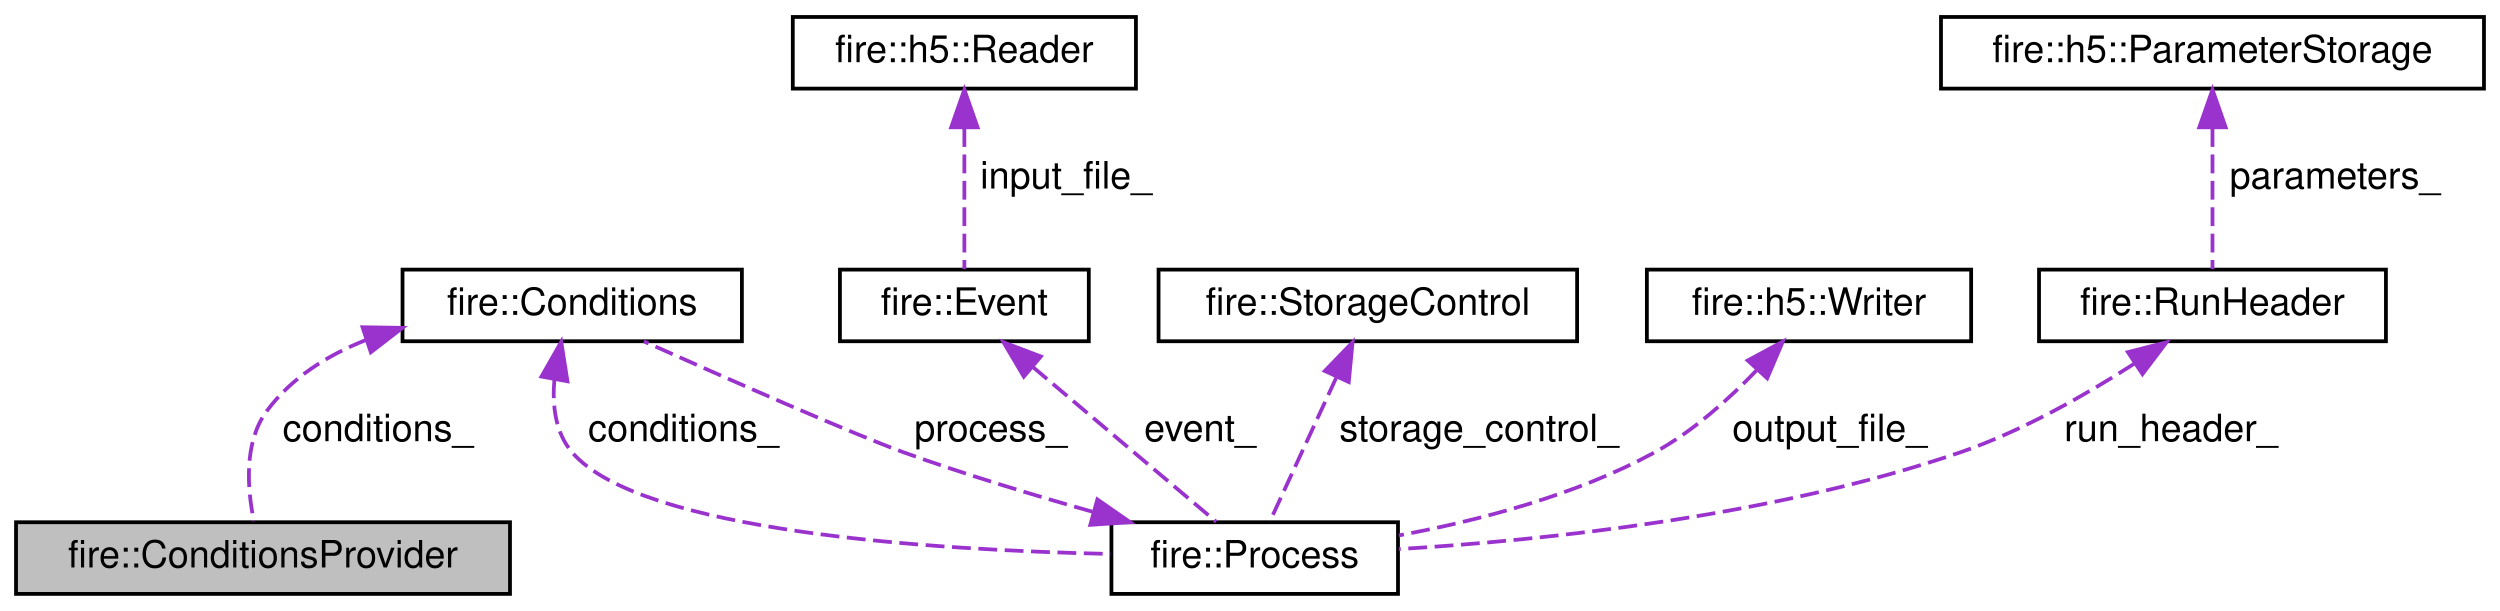
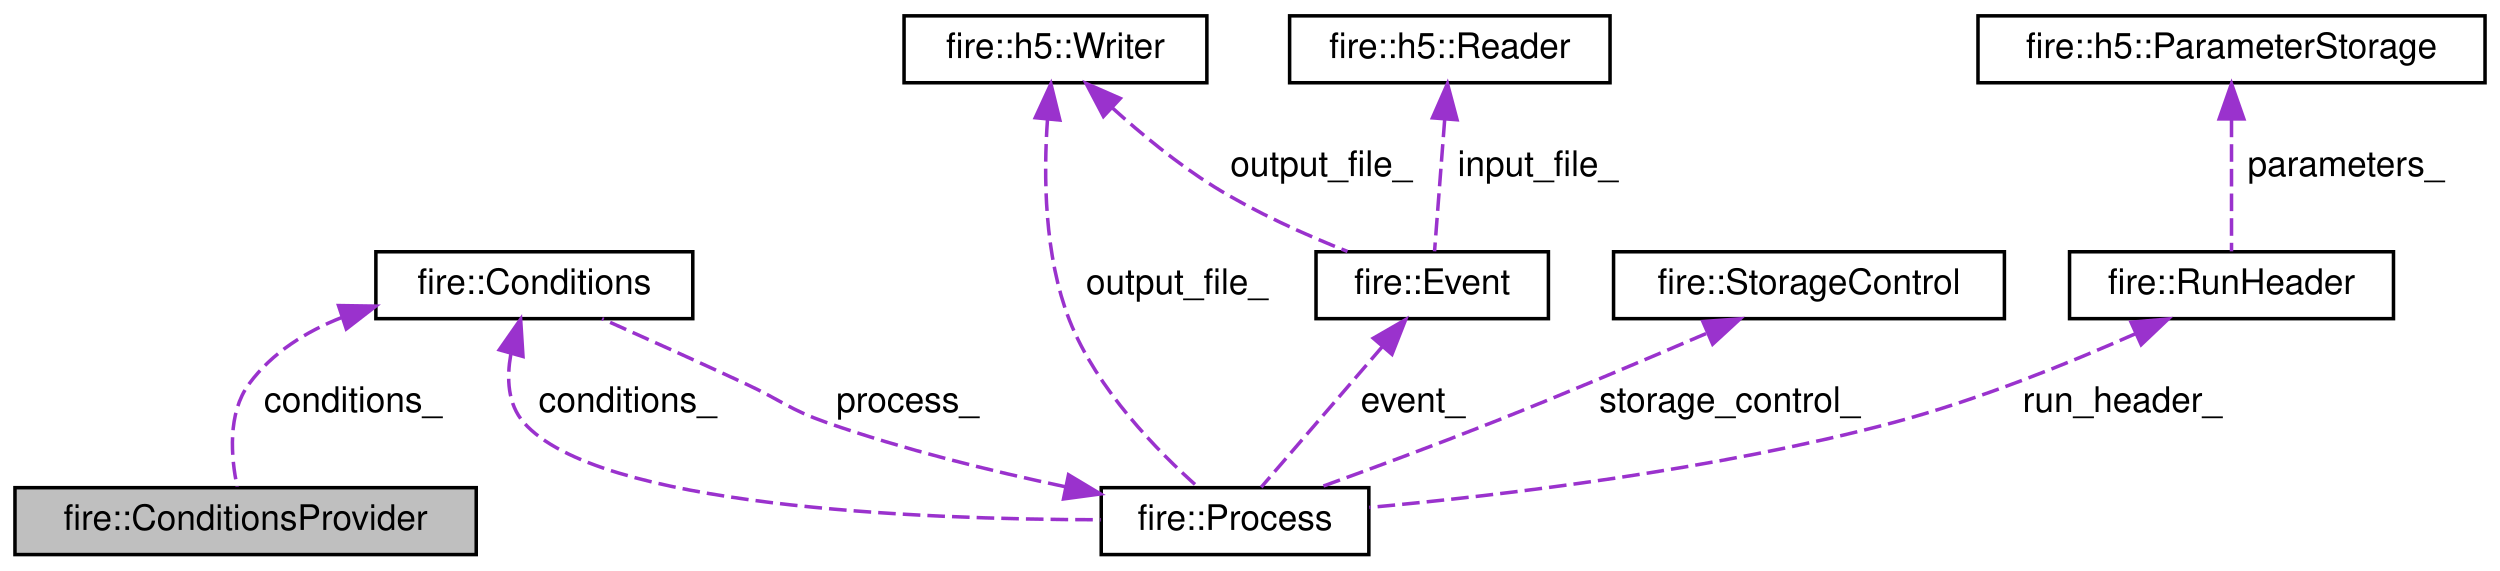
- <svg xmlns="http://www.w3.org/2000/svg" xmlns:xlink="http://www.w3.org/1999/xlink" width="663pt" height="162pt" viewBox="0.00 0.00 662.50 162.00">
+ <svg xmlns="http://www.w3.org/2000/svg" xmlns:xlink="http://www.w3.org/1999/xlink" width="710pt" height="162pt" viewBox="0.00 0.00 709.50 162.00">
  <g id="graph0" class="graph" transform="scale(1 1) rotate(0) translate(4 158)">
    <g id="node1" class="node">
      <g id="a_node1">
        <a xlink:title="Base class for all providers of conditions objects.">
          <polygon fill="#bfbfbf" stroke="black" points="0,-0.5 0,-19.5 131,-19.5 131,-0.5 0,-0.5" />
          <text text-anchor="middle" x="65.5" y="-7.5" font-family="Helvetica,sans-Serif" font-size="10.00">fire::ConditionsProvider</text>
        </a>
      </g>
    </g>
    <g id="node2" class="node">
      <g id="a_node2">
        <a xlink:href="classfire_1_1Conditions.html" target="_top" xlink:title="Container and cache for conditions and conditions providers.">
          <polygon fill="none" stroke="black" points="102.5,-67.5 102.5,-86.5 192.5,-86.5 192.5,-67.5 102.5,-67.5" />
          <text text-anchor="middle" x="147.5" y="-74.5" font-family="Helvetica,sans-Serif" font-size="10.00">fire::Conditions</text>
        </a>
      </g>
    </g>
    <g id="edge1" class="edge">
      <path fill="none" stroke="#9a32cd" stroke-dasharray="5,2" d="M92.9,-67.87C82.62,-63.83 73.05,-57.85 66.5,-49 60.29,-40.62 61.37,-28.11 63.1,-19.76" />
      <polygon fill="#9a32cd" stroke="#9a32cd" points="91.89,-71.22 102.48,-71.06 94.1,-64.58 91.89,-71.22" />
      <text text-anchor="middle" x="96" y="-41" font-family="Helvetica,sans-Serif" font-size="10.00"> conditions_</text>
    </g>
    <g id="node3" class="node">
      <g id="a_node3">
        <a xlink:href="classfire_1_1Process.html" target="_top" xlink:title=" ">
-           <polygon fill="none" stroke="black" points="290.5,-0.5 290.5,-19.5 366.5,-19.5 366.5,-0.5 290.5,-0.5" />
-           <text text-anchor="middle" x="328.5" y="-7.5" font-family="Helvetica,sans-Serif" font-size="10.00">fire::Process</text>
+           <polygon fill="none" stroke="black" points="308.5,-0.5 308.5,-19.5 384.5,-19.5 384.5,-0.5 308.5,-0.5" />
+           <text text-anchor="middle" x="346.5" y="-7.5" font-family="Helvetica,sans-Serif" font-size="10.00">fire::Process</text>
+         </a>
+       </g>
+     </g>
+     <g id="edge5" class="edge">
+       <path fill="none" stroke="#9a32cd" stroke-dasharray="5,2" d="M140.82,-57.39C139.61,-50.56 139.92,-43.23 144.5,-38 165.36,-14.17 255.81,-10.47 308.33,-10.39" />
+       <polygon fill="#9a32cd" stroke="#9a32cd" points="137.54,-58.65 143.61,-67.34 144.28,-56.76 137.54,-58.65" />
+       <text text-anchor="middle" x="174" y="-41" font-family="Helvetica,sans-Serif" font-size="10.00"> conditions_</text>
+     </g>
+     <g id="edge2" class="edge">
+       <path fill="none" stroke="#9a32cd" stroke-dasharray="5,2" d="M298.27,-19.77C277.16,-24.24 252.3,-30.35 230.5,-38 219.81,-41.75 217.78,-44.23 207.5,-49 193.93,-55.3 178.53,-62.22 166.74,-67.48" />
+       <polygon fill="#9a32cd" stroke="#9a32cd" points="299.2,-23.16 308.29,-17.72 297.79,-16.3 299.2,-23.16" />
+       <text text-anchor="middle" x="253.5" y="-41" font-family="Helvetica,sans-Serif" font-size="10.00"> process_</text>
+     </g>
+     <g id="node4" class="node">
+       <g id="a_node4">
+         <a xlink:href="classfire_1_1h5_1_1Writer.html" target="_top" xlink:title="A HighFive::File specialized to fire's usecase.">
+           <polygon fill="none" stroke="black" points="252.5,-134.5 252.5,-153.5 338.5,-153.5 338.5,-134.5 252.5,-134.5" />
+           <text text-anchor="middle" x="295.5" y="-141.5" font-family="Helvetica,sans-Serif" font-size="10.00">fire::h5::Writer</text>
+         </a>
+       </g>
+     </g>
+     <g id="edge3" class="edge">
+       <path fill="none" stroke="#9a32cd" stroke-dasharray="5,2" d="M293.24,-124.08C292.11,-108.26 292.25,-85.4 299.5,-67 307.23,-47.4 324.69,-29.67 336.02,-19.63" />
+       <polygon fill="#9a32cd" stroke="#9a32cd" points="289.77,-124.57 294.21,-134.19 296.74,-123.9 289.77,-124.57" />
+       <text text-anchor="middle" x="330" y="-74.5" font-family="Helvetica,sans-Serif" font-size="10.00"> output_file_</text>
+     </g>
+     <g id="node6" class="node">
+       <g id="a_node6">
+         <a xlink:href="classfire_1_1Event.html" target="_top" xlink:title="Event class for interfacing with processors.">
+           <polygon fill="none" stroke="black" points="369.5,-67.5 369.5,-86.5 435.5,-86.5 435.5,-67.5 369.5,-67.5" />
+           <text text-anchor="middle" x="402.5" y="-74.5" font-family="Helvetica,sans-Serif" font-size="10.00">fire::Event</text>
+         </a>
+       </g>
+     </g>
+     <g id="edge8" class="edge">
+       <path fill="none" stroke="#9a32cd" stroke-dasharray="5,2" d="M311.59,-127.42C319.8,-120.01 330.21,-111.4 340.5,-105 352.37,-97.63 366.6,-91.27 378.43,-86.59" />
+       <polygon fill="#9a32cd" stroke="#9a32cd" points="309.13,-124.93 304.2,-134.31 313.91,-130.05 309.13,-124.93" />
+       <text text-anchor="middle" x="371" y="-108" font-family="Helvetica,sans-Serif" font-size="10.00"> output_file_</text>
+     </g>
+     <g id="node5" class="node">
+       <g id="a_node5">
+         <a xlink:href="classfire_1_1StorageControl.html" target="_top" xlink:title="Isolation of voting system deciding if events should be kept.">
+           <polygon fill="none" stroke="black" points="454,-67.5 454,-86.5 565,-86.5 565,-67.5 454,-67.5" />
+           <text text-anchor="middle" x="509.5" y="-74.5" font-family="Helvetica,sans-Serif" font-size="10.00">fire::StorageControl</text>
+         </a>
+       </g>
+     </g>
+     <g id="edge4" class="edge">
+       <path fill="none" stroke="#9a32cd" stroke-dasharray="5,2" d="M480.28,-63.27C462.74,-55.72 439.93,-46.09 419.5,-38 403.29,-31.58 384.88,-24.78 370.61,-19.61" />
+       <polygon fill="#9a32cd" stroke="#9a32cd" points="479.37,-66.69 489.94,-67.44 482.15,-60.26 479.37,-66.69" />
+       <text text-anchor="middle" x="487" y="-41" font-family="Helvetica,sans-Serif" font-size="10.00"> storage_control_</text>
+     </g>
+     <g id="edge6" class="edge">
+       <path fill="none" stroke="#9a32cd" stroke-dasharray="5,2" d="M388.4,-59.63C377.45,-46.92 362.7,-29.8 353.93,-19.63" />
+       <polygon fill="#9a32cd" stroke="#9a32cd" points="385.77,-61.94 394.95,-67.23 391.07,-57.37 385.77,-61.94" />
+       <text text-anchor="middle" x="397" y="-41" font-family="Helvetica,sans-Serif" font-size="10.00"> event_</text>
+     </g>
+     <g id="node7" class="node">
+       <g id="a_node7">
+         <a xlink:href="classfire_1_1h5_1_1Reader.html" target="_top" xlink:title="A HighFive::File specialized to fire's usecase.">
+           <polygon fill="none" stroke="black" points="362,-134.5 362,-153.5 453,-153.5 453,-134.5 362,-134.5" />
+           <text text-anchor="middle" x="407.5" y="-141.5" font-family="Helvetica,sans-Serif" font-size="10.00">fire::h5::Reader</text>
+         </a>
+       </g>
+     </g>
+     <g id="edge7" class="edge">
+       <path fill="none" stroke="#9a32cd" stroke-dasharray="5,2" d="M406.04,-124.04C405.09,-111.67 403.89,-96.12 403.16,-86.63" />
+       <polygon fill="#9a32cd" stroke="#9a32cd" points="402.57,-124.53 406.83,-134.23 409.55,-123.99 402.57,-124.53" />
+       <text text-anchor="middle" x="432.5" y="-108" font-family="Helvetica,sans-Serif" font-size="10.00"> input_file_</text>
+     </g>
+     <g id="node8" class="node">
+       <g id="a_node8">
+         <a xlink:href="classfire_1_1RunHeader.html" target="_top" xlink:title="Container for run parameters.">
+           <polygon fill="none" stroke="black" points="583.5,-67.5 583.5,-86.5 675.5,-86.5 675.5,-67.5 583.5,-67.5" />
+           <text text-anchor="middle" x="629.5" y="-74.5" font-family="Helvetica,sans-Serif" font-size="10.00">fire::RunHeader</text>
        </a>
      </g>
    </g>
    <g id="edge9" class="edge">
-       <path fill="none" stroke="#9a32cd" stroke-dasharray="5,2" d="M142.78,-57.41C142.16,-50.58 142.98,-43.25 147.5,-38 165.55,-17.06 242.68,-12.11 290.24,-11.09" />
-       <polygon fill="#9a32cd" stroke="#9a32cd" points="139.35,-58.14 144.59,-67.35 146.24,-56.88 139.35,-58.14" />
-       <text text-anchor="middle" x="177" y="-41" font-family="Helvetica,sans-Serif" font-size="10.00"> conditions_</text>
-     </g>
-     <g id="edge2" class="edge">
-       <path fill="none" stroke="#9a32cd" stroke-dasharray="5,2" d="M285.42,-22.3C269.58,-26.76 251.59,-32.21 235.5,-38 222.27,-42.76 188.15,-57.79 166.5,-67.46" />
-       <polygon fill="#9a32cd" stroke="#9a32cd" points="286.77,-25.55 295.47,-19.51 284.9,-18.81 286.77,-25.55" />
-       <text text-anchor="middle" x="258.5" y="-41" font-family="Helvetica,sans-Serif" font-size="10.00"> process_</text>
-     </g>
-     <g id="node4" class="node">
-       <g id="a_node4">
-         <a xlink:href="classfire_1_1Event.html" target="_top" xlink:title="Event class for interfacing with processors.">
-           <polygon fill="none" stroke="black" points="218.5,-67.5 218.5,-86.5 284.5,-86.5 284.5,-67.5 218.5,-67.5" />
-           <text text-anchor="middle" x="251.5" y="-74.5" font-family="Helvetica,sans-Serif" font-size="10.00">fire::Event</text>
-         </a>
-       </g>
-     </g>
-     <g id="edge3" class="edge">
-       <path fill="none" stroke="#9a32cd" stroke-dasharray="5,2" d="M269.61,-60.71C284.78,-47.91 305.89,-30.09 318.28,-19.63" />
-       <polygon fill="#9a32cd" stroke="#9a32cd" points="267.27,-58.11 261.88,-67.23 271.78,-63.46 267.27,-58.11" />
-       <text text-anchor="middle" x="314" y="-41" font-family="Helvetica,sans-Serif" font-size="10.00"> event_</text>
-     </g>
-     <g id="node5" class="node">
-       <g id="a_node5">
-         <a xlink:href="classfire_1_1h5_1_1Reader.html" target="_top" xlink:title="A HighFive::File specialized to fire's usecase.">
-           <polygon fill="none" stroke="black" points="206,-134.5 206,-153.5 297,-153.5 297,-134.5 206,-134.5" />
-           <text text-anchor="middle" x="251.5" y="-141.5" font-family="Helvetica,sans-Serif" font-size="10.00">fire::h5::Reader</text>
-         </a>
-       </g>
-     </g>
-     <g id="edge4" class="edge">
-       <path fill="none" stroke="#9a32cd" stroke-dasharray="5,2" d="M251.5,-124.04C251.5,-111.67 251.5,-96.12 251.5,-86.63" />
-       <polygon fill="#9a32cd" stroke="#9a32cd" points="248,-124.23 251.5,-134.23 255,-124.23 248,-124.23" />
-       <text text-anchor="middle" x="278.5" y="-108" font-family="Helvetica,sans-Serif" font-size="10.00"> input_file_</text>
-     </g>
-     <g id="node6" class="node">
-       <g id="a_node6">
-         <a xlink:href="classfire_1_1StorageControl.html" target="_top" xlink:title="Isolation of voting system deciding if events should be kept.">
-           <polygon fill="none" stroke="black" points="303,-67.5 303,-86.5 414,-86.5 414,-67.5 303,-67.5" />
-           <text text-anchor="middle" x="358.5" y="-74.5" font-family="Helvetica,sans-Serif" font-size="10.00">fire::StorageControl</text>
-         </a>
-       </g>
-     </g>
-     <g id="edge5" class="edge">
-       <path fill="none" stroke="#9a32cd" stroke-dasharray="5,2" d="M350.1,-57.79C344.33,-45.31 336.95,-29.31 332.48,-19.63" />
-       <polygon fill="#9a32cd" stroke="#9a32cd" points="347.09,-59.62 354.45,-67.23 353.44,-56.69 347.09,-59.62" />
-       <text text-anchor="middle" x="388" y="-41" font-family="Helvetica,sans-Serif" font-size="10.00"> storage_control_</text>
-     </g>
-     <g id="node7" class="node">
-       <g id="a_node7">
-         <a xlink:href="classfire_1_1h5_1_1Writer.html" target="_top" xlink:title="A HighFive::File specialized to fire's usecase.">
-           <polygon fill="none" stroke="black" points="432.5,-67.5 432.5,-86.5 518.5,-86.5 518.5,-67.5 432.5,-67.5" />
-           <text text-anchor="middle" x="475.5" y="-74.5" font-family="Helvetica,sans-Serif" font-size="10.00">fire::h5::Writer</text>
-         </a>
-       </g>
-     </g>
-     <g id="edge6" class="edge">
-       <path fill="none" stroke="#9a32cd" stroke-dasharray="5,2" d="M461.55,-59.74C454.21,-52.12 444.64,-43.52 434.5,-38 413.57,-26.61 387.68,-19.9 366.73,-16.01" />
-       <polygon fill="#9a32cd" stroke="#9a32cd" points="459.24,-62.4 468.56,-67.43 464.41,-57.68 459.24,-62.4" />
-       <text text-anchor="middle" x="481" y="-41" font-family="Helvetica,sans-Serif" font-size="10.00"> output_file_</text>
-     </g>
-     <g id="node8" class="node">
-       <g id="a_node8">
-         <a xlink:href="classfire_1_1RunHeader.html" target="_top" xlink:title="Container for run parameters.">
-           <polygon fill="none" stroke="black" points="536.5,-67.5 536.5,-86.5 628.5,-86.5 628.5,-67.5 536.5,-67.5" />
-           <text text-anchor="middle" x="582.5" y="-74.5" font-family="Helvetica,sans-Serif" font-size="10.00">fire::RunHeader</text>
-         </a>
-       </g>
-     </g>
-     <g id="edge7" class="edge">
-       <path fill="none" stroke="#9a32cd" stroke-dasharray="5,2" d="M561.84,-61.6C549.06,-53.39 531.99,-43.64 515.5,-38 465.84,-21.01 405.21,-14.71 366.72,-12.38" />
-       <polygon fill="#9a32cd" stroke="#9a32cd" points="560.06,-64.62 570.32,-67.23 563.93,-58.78 560.06,-64.62" />
-       <text text-anchor="middle" x="571.5" y="-41" font-family="Helvetica,sans-Serif" font-size="10.00"> run_header_</text>
+       <path fill="none" stroke="#9a32cd" stroke-dasharray="5,2" d="M602.33,-63.27C583.42,-54.9 557.4,-44.36 533.5,-38 482.94,-24.54 422.79,-17.37 384.63,-13.88" />
+       <polygon fill="#9a32cd" stroke="#9a32cd" points="600.97,-66.5 611.53,-67.41 603.85,-60.11 600.97,-66.5" />
+       <text text-anchor="middle" x="598.5" y="-41" font-family="Helvetica,sans-Serif" font-size="10.00"> run_header_</text>
    </g>
    <g id="node9" class="node">
      <g id="a_node9">
        <a xlink:href="classfire_1_1h5_1_1ParameterStorage.html" target="_top" xlink:title="Provides dynamic parameter storage by interfacing between a map to variants storing parameters and a ...">
-           <polygon fill="none" stroke="black" points="510.5,-134.5 510.5,-153.5 654.5,-153.5 654.5,-134.5 510.5,-134.5" />
-           <text text-anchor="middle" x="582.5" y="-141.5" font-family="Helvetica,sans-Serif" font-size="10.00">fire::h5::ParameterStorage</text>
+           <polygon fill="none" stroke="black" points="557.5,-134.5 557.5,-153.5 701.5,-153.5 701.5,-134.5 557.5,-134.5" />
+           <text text-anchor="middle" x="629.5" y="-141.5" font-family="Helvetica,sans-Serif" font-size="10.00">fire::h5::ParameterStorage</text>
        </a>
      </g>
    </g>
-     <g id="edge8" class="edge">
-       <path fill="none" stroke="#9a32cd" stroke-dasharray="5,2" d="M582.5,-124.04C582.5,-111.67 582.5,-96.12 582.5,-86.63" />
-       <polygon fill="#9a32cd" stroke="#9a32cd" points="579,-124.23 582.5,-134.23 586,-124.23 579,-124.23" />
-       <text text-anchor="middle" x="615" y="-108" font-family="Helvetica,sans-Serif" font-size="10.00"> parameters_</text>
+     <g id="edge10" class="edge">
+       <path fill="none" stroke="#9a32cd" stroke-dasharray="5,2" d="M629.5,-124.04C629.5,-111.67 629.5,-96.12 629.5,-86.63" />
+       <polygon fill="#9a32cd" stroke="#9a32cd" points="626,-124.23 629.5,-134.23 633,-124.23 626,-124.23" />
+       <text text-anchor="middle" x="662" y="-108" font-family="Helvetica,sans-Serif" font-size="10.00"> parameters_</text>
    </g>
  </g>
</svg>
